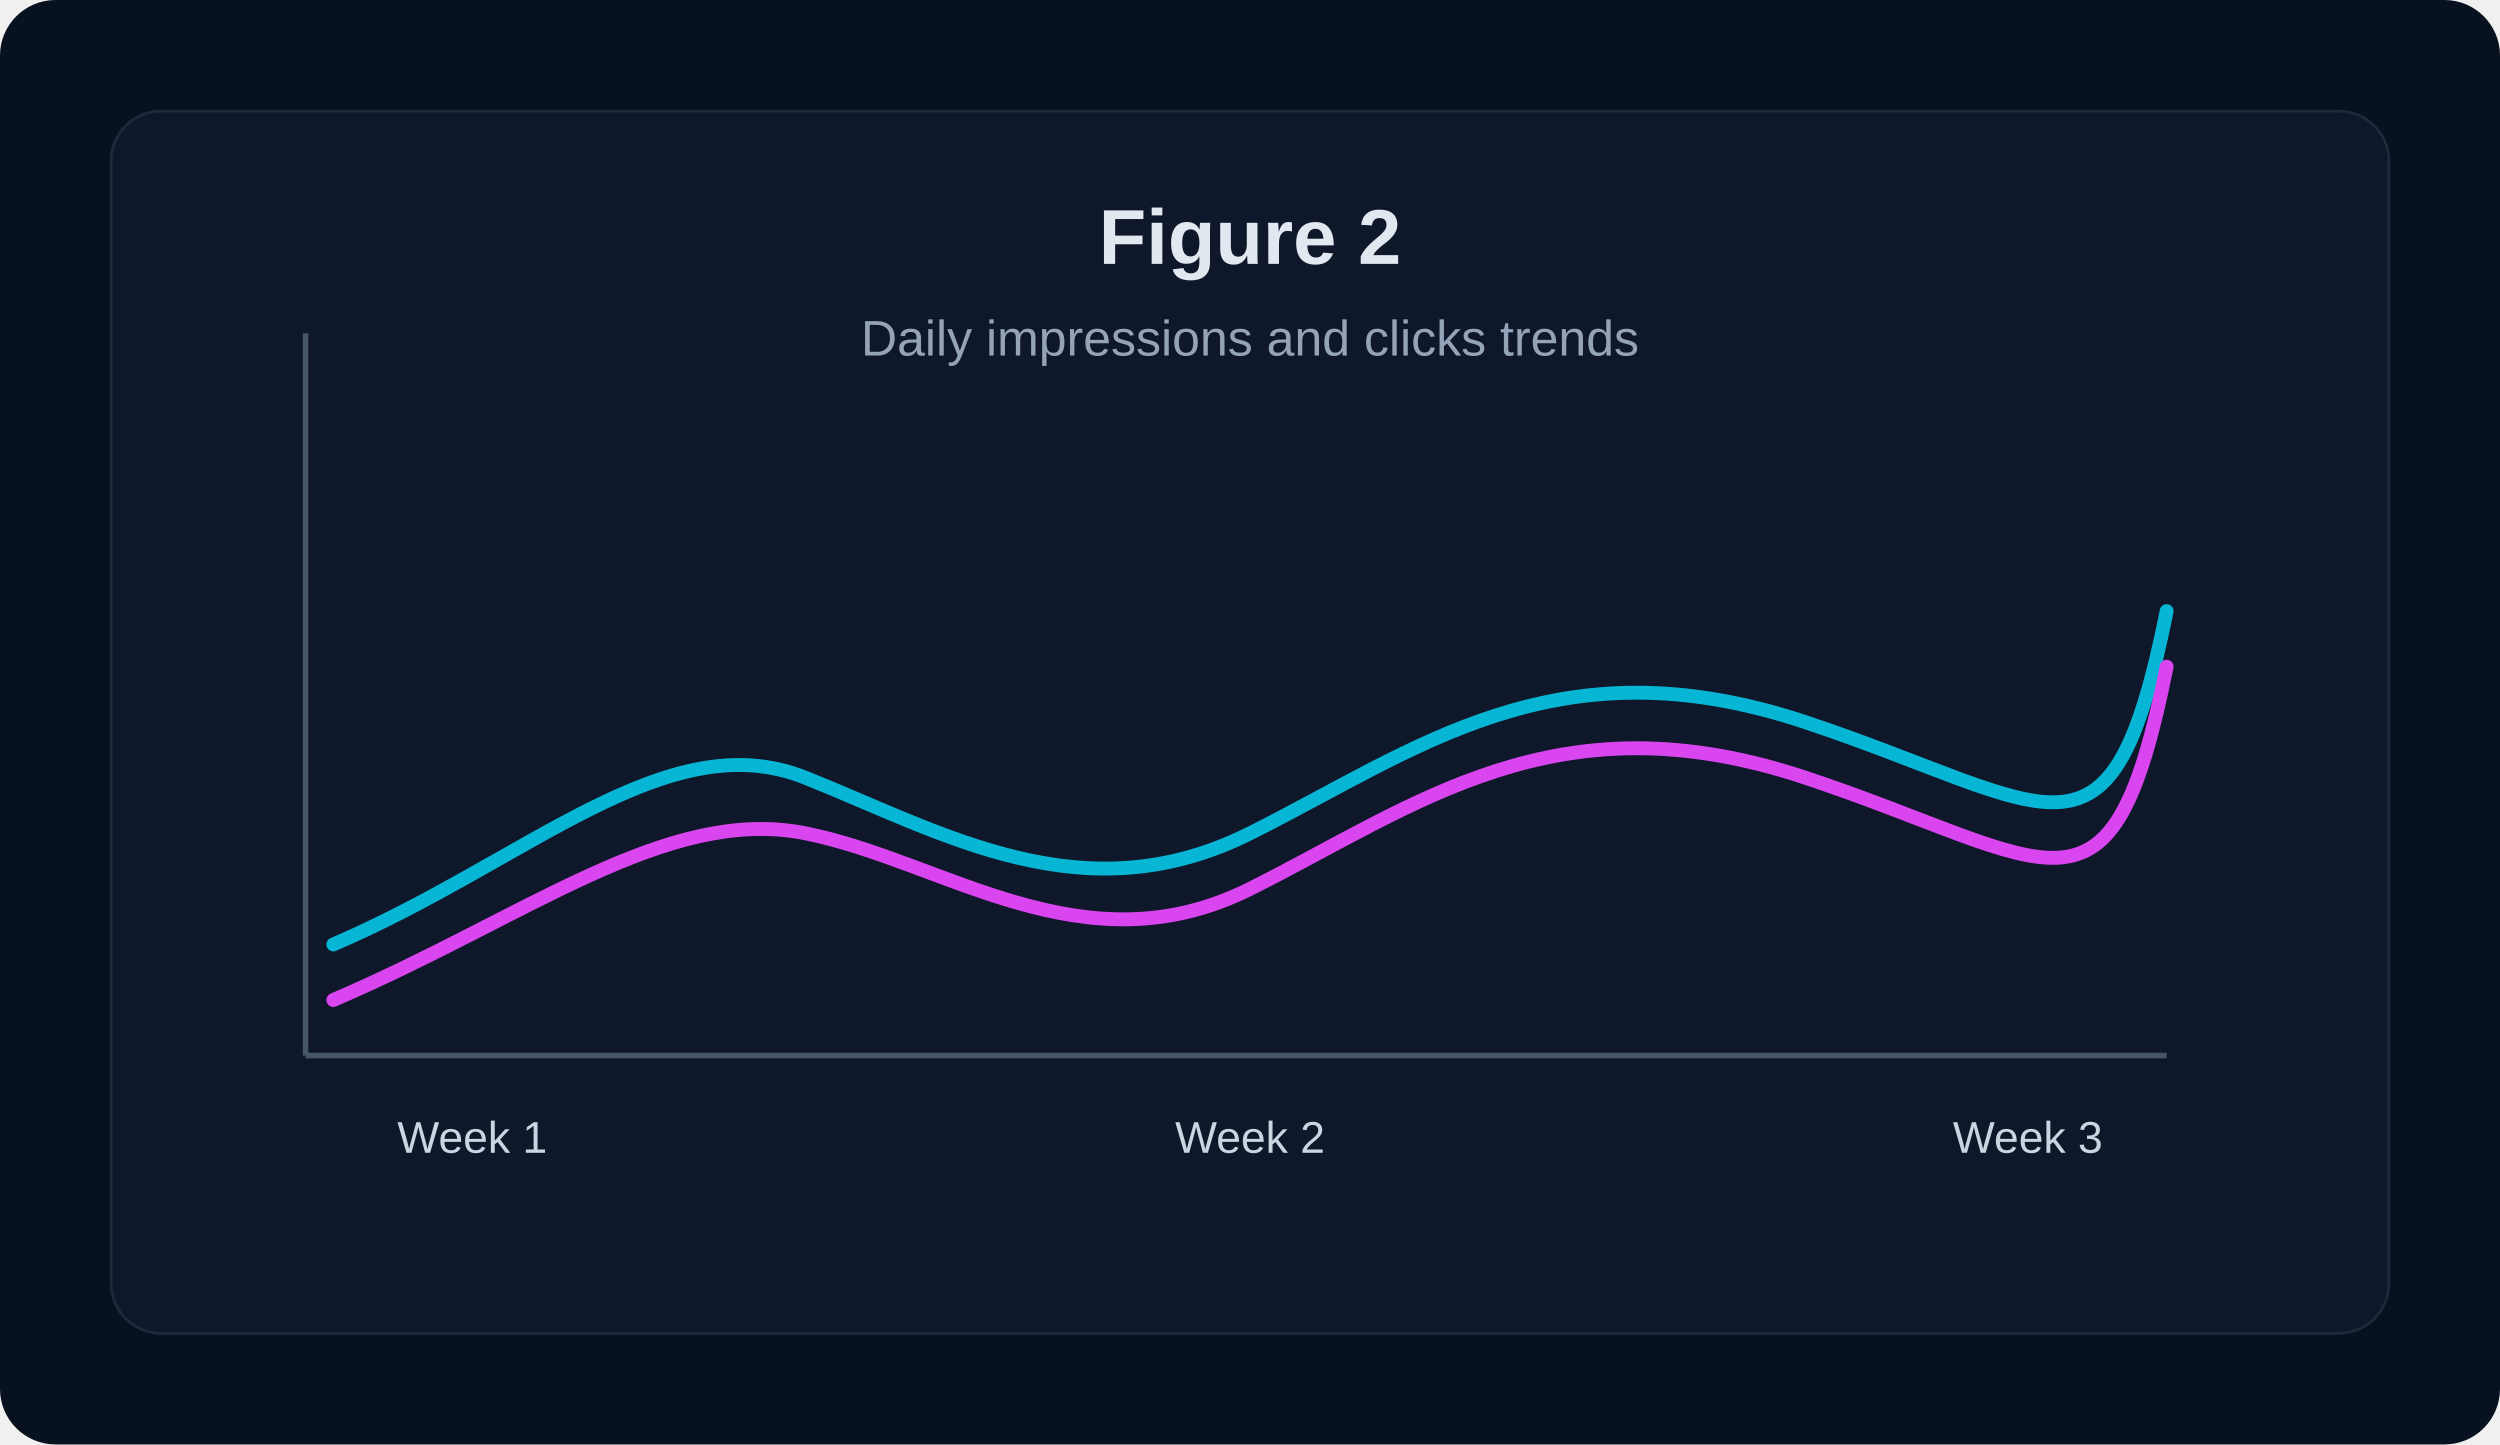
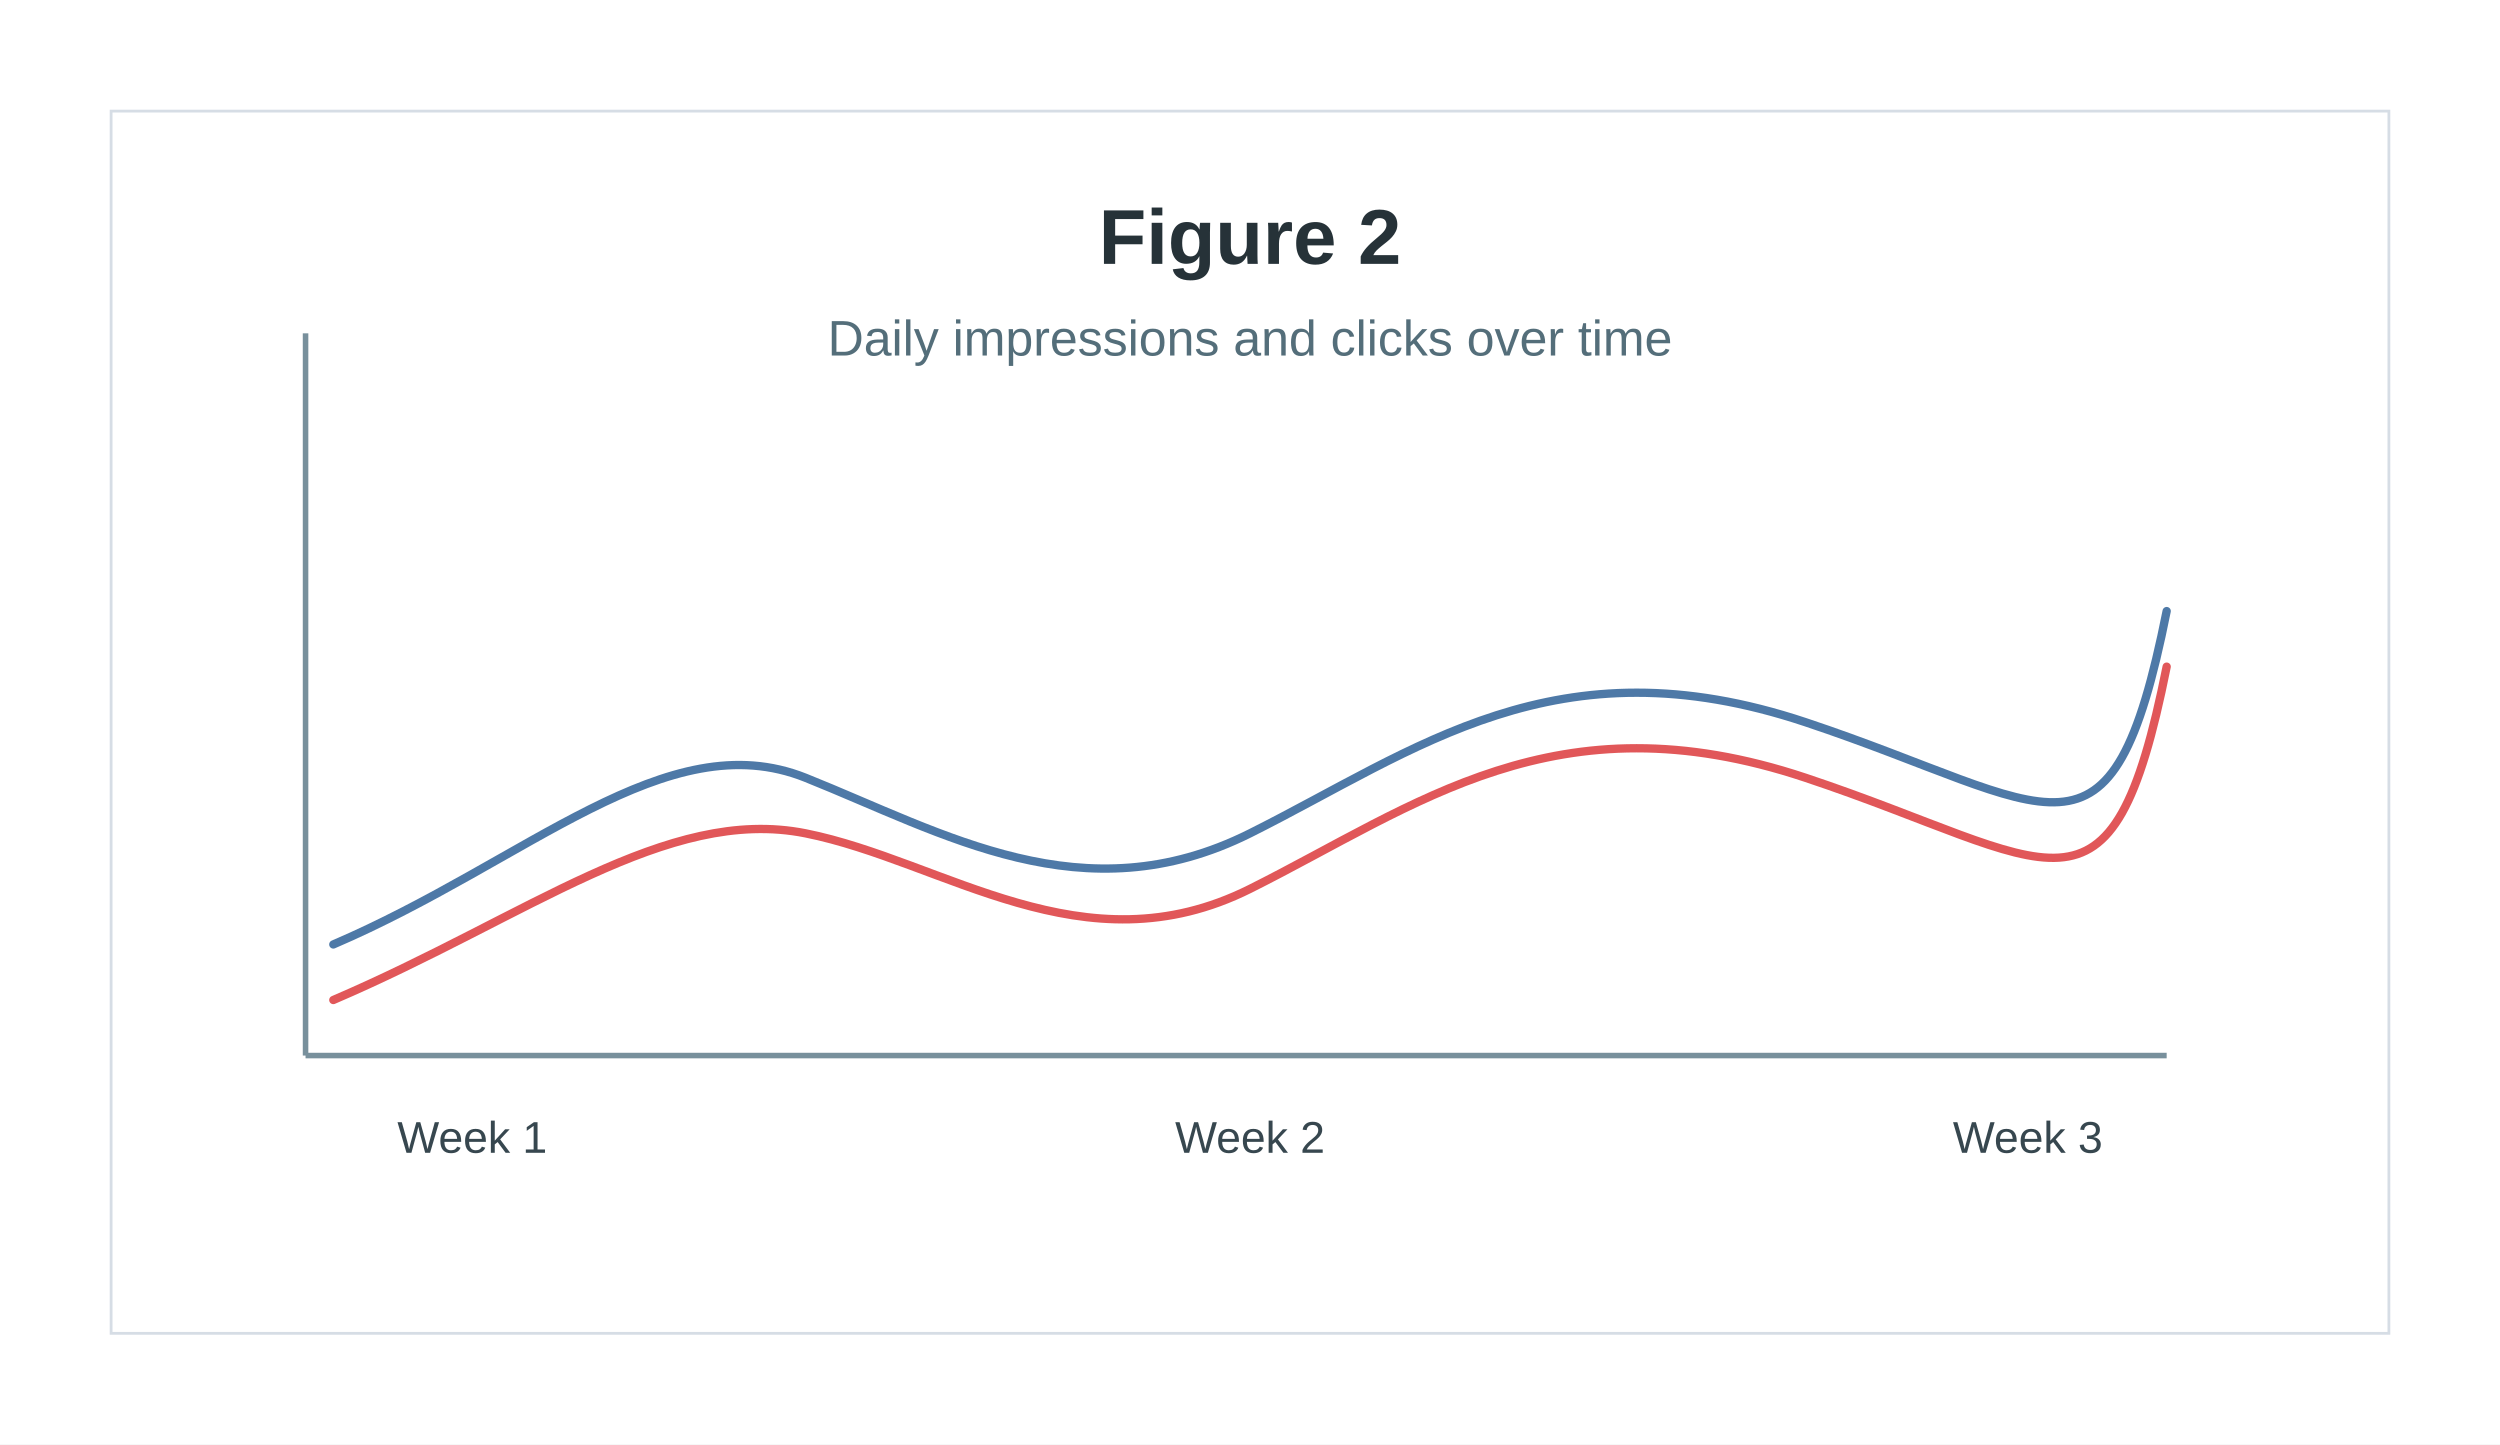
<svg xmlns="http://www.w3.org/2000/svg" width="900" height="520" viewBox="0 0 900 520">
-   <rect width="900" height="520" rx="20" fill="#07111f" />
-   <rect x="40" y="40" width="820" height="440" rx="18" fill="#0f172a" stroke="#1e293b" />
-   <text x="450" y="95" text-anchor="middle" font-family="Segoe UI, Arial, sans-serif" font-size="28" font-weight="700" fill="#e2e8f0">Figure 2</text>
-   <text x="450" y="128" text-anchor="middle" font-family="Segoe UI, Arial, sans-serif" font-size="18" fill="#94a3b8">Daily impressions and clicks trends</text>
-   <path d="M120 340 C190 310, 240 260, 290 280 S390 330, 450 300 S560 230, 650 260 S760 320, 780 220" stroke="#06b6d4" stroke-width="5" fill="none" stroke-linecap="round" />
-   <path d="M120 360 C190 330, 240 290, 290 300 S390 350, 450 320 S560 250, 650 280 S760 340, 780 240" stroke="#d946ef" stroke-width="5" fill="none" stroke-linecap="round" />
-   <line x1="110" y1="380" x2="780" y2="380" stroke="#475569" stroke-width="2" />
-   <line x1="110" y1="120" x2="110" y2="380" stroke="#475569" stroke-width="2" />
-   <text x="170" y="415" text-anchor="middle" font-family="Segoe UI, Arial, sans-serif" font-size="16" fill="#cbd5e1">Week 1</text>
-   <text x="450" y="415" text-anchor="middle" font-family="Segoe UI, Arial, sans-serif" font-size="16" fill="#cbd5e1">Week 2</text>
-   <text x="730" y="415" text-anchor="middle" font-family="Segoe UI, Arial, sans-serif" font-size="16" fill="#cbd5e1">Week 3</text>
+   <rect width="900" height="520" fill="#ffffff" />
+   <rect x="40" y="40" width="820" height="440" fill="#ffffff" stroke="#d6dde5" />
+   <text x="450" y="95" text-anchor="middle" font-family="Segoe UI, Arial, sans-serif" font-size="28" font-weight="600" fill="#263238">Figure 2</text>
+   <text x="450" y="128" text-anchor="middle" font-family="Segoe UI, Arial, sans-serif" font-size="18" fill="#546e7a">Daily impressions and clicks over time</text>
+   <path d="M120 340 C190 310, 240 260, 290 280 S390 330, 450 300 S560 230, 650 260 S760 320, 780 220" stroke="#4e79a7" stroke-width="3" fill="none" stroke-linecap="round" />
+   <path d="M120 360 C190 330, 240 290, 290 300 S390 350, 450 320 S560 250, 650 280 S760 340, 780 240" stroke="#e15759" stroke-width="3" fill="none" stroke-linecap="round" />
+   <line x1="110" y1="380" x2="780" y2="380" stroke="#78909c" stroke-width="2" />
+   <line x1="110" y1="120" x2="110" y2="380" stroke="#78909c" stroke-width="2" />
+   <text x="170" y="415" text-anchor="middle" font-family="Segoe UI, Arial, sans-serif" font-size="16" fill="#37474f">Week 1</text>
+   <text x="450" y="415" text-anchor="middle" font-family="Segoe UI, Arial, sans-serif" font-size="16" fill="#37474f">Week 2</text>
+   <text x="730" y="415" text-anchor="middle" font-family="Segoe UI, Arial, sans-serif" font-size="16" fill="#37474f">Week 3</text>
</svg>
